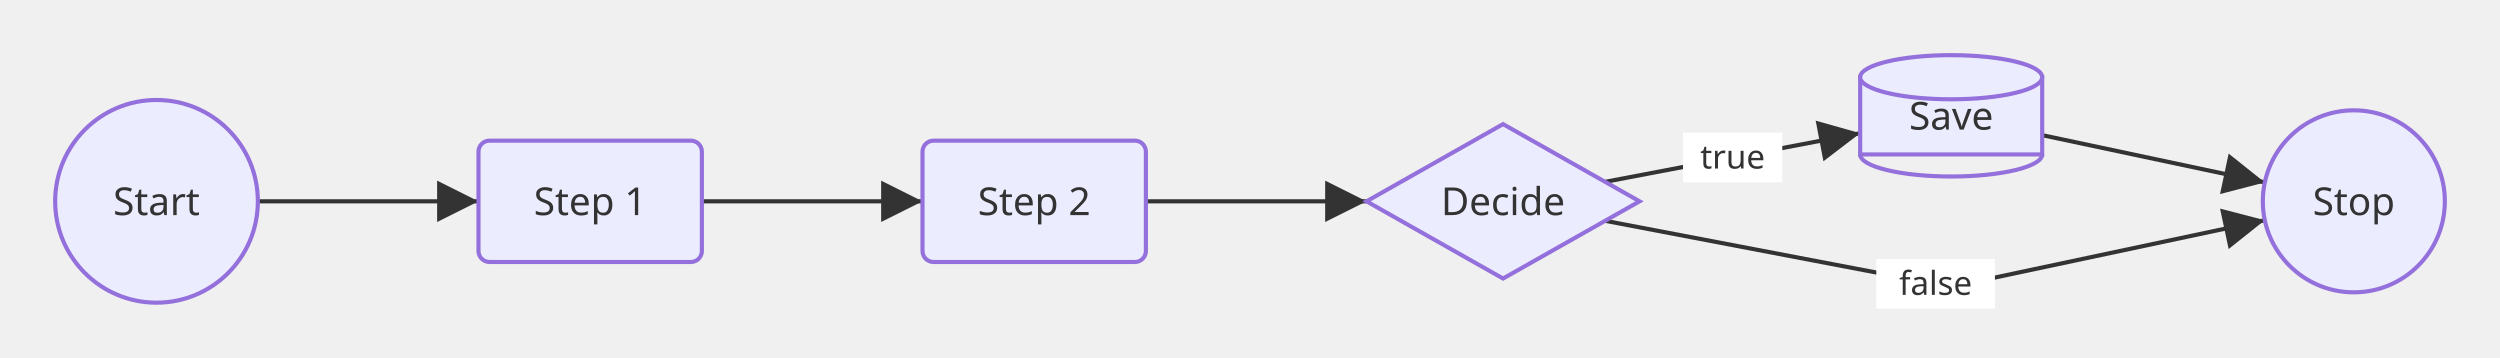
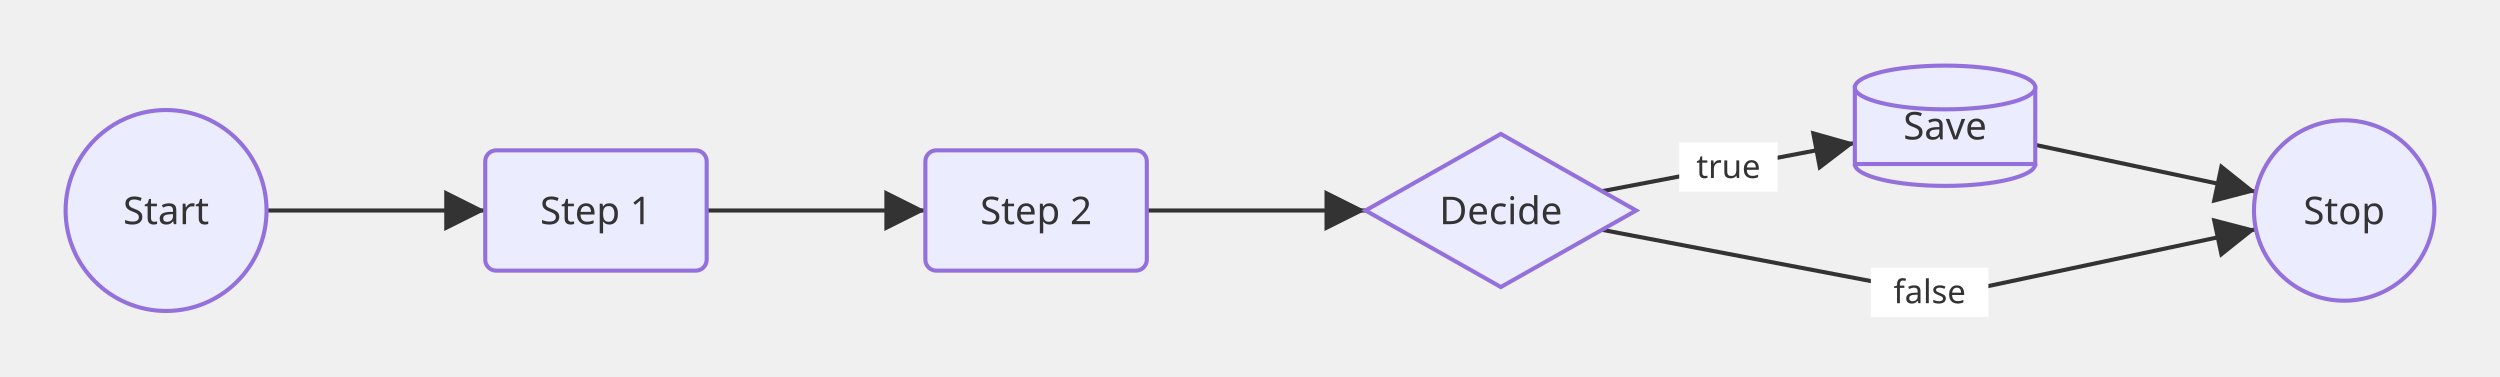
- <svg xmlns="http://www.w3.org/2000/svg" width="906.5" height="129.75" viewBox="0 0 906.5 129.75" font-family="sans-serif" font-size="14">
+ <svg xmlns="http://www.w3.org/2000/svg" width="914.5" height="137.75" viewBox="0 0 914.5 137.75" font-family="sans-serif" font-size="14">
  <defs>
    <marker id="arrow-filled" viewBox="0 0 10 10" refX="10" refY="5" markerWidth="10" markerHeight="10" orient="auto-start-reverse">
      <path d="M0 0 L10 5 L0 10 z" fill="#333" />
    </marker>
+     <marker id="arrow-circle" viewBox="0 0 12 12" refX="10" refY="6" markerWidth="12" markerHeight="12" orient="auto-start-reverse">
+       <circle cx="6" cy="6" r="5" fill="#fff" stroke="#333" stroke-width="1.5" />
+     </marker>
+     <marker id="arrow-cross" viewBox="0 0 10 10" refX="5" refY="5" markerWidth="10" markerHeight="10" orient="auto">
+       <path d="M1 1 L9 9 M9 1 L1 9" stroke="#333" stroke-width="1.5" />
+     </marker>
  </defs>
-   <path d="M93.5 73L173.5 73" fill="none" stroke="#333" stroke-width="1.5" marker-end="url(#arrow-filled)" />
-   <path d="M254.5 73L334.5 73" fill="none" stroke="#333" stroke-width="1.5" marker-end="url(#arrow-filled)" />
-   <path d="M415.5 73L495.5 73" fill="none" stroke="#333" stroke-width="1.5" marker-end="url(#arrow-filled)" />
-   <path d="M582.016 65.938L674.5 48.295" fill="none" stroke="#333" stroke-width="1.5" marker-end="url(#arrow-filled)" />
-   <rect x="610.258" y="48.117" width="36" height="18" fill="#fff" stroke="none" />
-   <text x="628.258" y="61.117" text-anchor="middle" fill="#333" font-size="12">true</text>
-   <path d="M582.016 80.062L707.5 104L821.22 79.854" fill="none" stroke="#333" stroke-width="1.5" marker-end="url(#arrow-filled)" />
-   <rect x="680.356" y="93.923" width="43" height="18" fill="#fff" stroke="none" />
-   <text x="701.856" y="106.923" text-anchor="middle" fill="#333" font-size="12">false</text>
-   <path d="M740.5 49.007L821.22 66.146" fill="none" stroke="#333" stroke-width="1.5" marker-end="url(#arrow-filled)" />
-   <circle cx="56.75" cy="73" r="36.75" fill="#ECECFF" stroke="#9370DB" stroke-width="1.5" />
-   <text x="56.75" y="78" text-anchor="middle" fill="#333">Start</text>
-   <rect x="173.5" y="51" width="81" height="44" fill="#ECECFF" stroke="#9370DB" stroke-width="1.5" rx="4" />
-   <text x="214" y="78" text-anchor="middle" fill="#333">Step 1</text>
-   <rect x="334.5" y="51" width="81" height="44" fill="#ECECFF" stroke="#9370DB" stroke-width="1.5" rx="4" />
-   <text x="375" y="78" text-anchor="middle" fill="#333">Step 2</text>
-   <path d="M545 45L594.5 73L545 101L495.5 73Z" fill="#ECECFF" stroke="#9370DB" stroke-width="1.5" />
-   <text x="545" y="78" text-anchor="middle" fill="#333">Decide</text>
-   <rect x="674.5" y="28" width="66" height="28" fill="#ECECFF" stroke="#9370DB" stroke-width="1.5" />
-   <path d="M674.5 28 A33 8 0 0 0 740.5 28 A33 8 0 0 0 674.5 28" fill="#ECECFF" stroke="#9370DB" stroke-width="1.5" />
-   <path d="M674.5 56 A33 8 0 0 0 740.5 56" fill="none" stroke="#9370DB" stroke-width="1.5" />
-   <text x="707.5" y="47" text-anchor="middle" fill="#333">Save</text>
-   <circle cx="853.5" cy="73" r="33" fill="#ECECFF" stroke="#9370DB" stroke-width="1.5" />
-   <text x="853.5" y="78" text-anchor="middle" fill="#333">Stop</text>
+   <path d="M97.5 77L177.5 77" fill="none" stroke="#333" stroke-width="1.5" marker-end="url(#arrow-filled)" />
+   <path d="M258.5 77L338.5 77" fill="none" stroke="#333" stroke-width="1.5" marker-end="url(#arrow-filled)" />
+   <path d="M419.5 77L499.5 77" fill="none" stroke="#333" stroke-width="1.5" marker-end="url(#arrow-filled)" />
+   <path d="M586.016 69.938L678.5 52.295" fill="none" stroke="#333" stroke-width="1.5" marker-end="url(#arrow-filled)" />
+   <rect x="614.258" y="52.117" width="36" height="18" fill="#fff" stroke="none" />
+   <text x="632.258" y="65.117" text-anchor="middle" fill="#333" font-size="12">true</text>
+   <path d="M586.016 84.062L711.5 108L825.22 83.854" fill="none" stroke="#333" stroke-width="1.5" marker-end="url(#arrow-filled)" />
+   <rect x="684.356" y="97.923" width="43" height="18" fill="#fff" stroke="none" />
+   <text x="705.856" y="110.923" text-anchor="middle" fill="#333" font-size="12">false</text>
+   <path d="M744.5 53.007L825.22 70.146" fill="none" stroke="#333" stroke-width="1.5" marker-end="url(#arrow-filled)" />
+   <circle cx="60.75" cy="77" r="36.75" fill="#ECECFF" stroke="#9370DB" stroke-width="1.5" />
+   <text x="60.75" y="82" text-anchor="middle" fill="#333">Start</text>
+   <rect x="177.5" y="55" width="81" height="44" fill="#ECECFF" stroke="#9370DB" stroke-width="1.5" rx="4" />
+   <text x="218" y="82" text-anchor="middle" fill="#333">Step 1</text>
+   <rect x="338.5" y="55" width="81" height="44" fill="#ECECFF" stroke="#9370DB" stroke-width="1.5" rx="4" />
+   <text x="379" y="82" text-anchor="middle" fill="#333">Step 2</text>
+   <path d="M549 49L598.5 77L549 105L499.5 77Z" fill="#ECECFF" stroke="#9370DB" stroke-width="1.5" />
+   <text x="549" y="82" text-anchor="middle" fill="#333">Decide</text>
+   <rect x="678.5" y="32" width="66" height="28" fill="#ECECFF" stroke="#9370DB" stroke-width="1.5" />
+   <path d="M678.5 32 A33 8 0 0 0 744.5 32 A33 8 0 0 0 678.5 32" fill="#ECECFF" stroke="#9370DB" stroke-width="1.5" />
+   <path d="M678.5 60 A33 8 0 0 0 744.5 60" fill="none" stroke="#9370DB" stroke-width="1.5" />
+   <text x="711.5" y="51" text-anchor="middle" fill="#333">Save</text>
+   <circle cx="857.5" cy="77" r="33" fill="#ECECFF" stroke="#9370DB" stroke-width="1.5" />
+   <text x="857.5" y="82" text-anchor="middle" fill="#333">Stop</text>
</svg>
